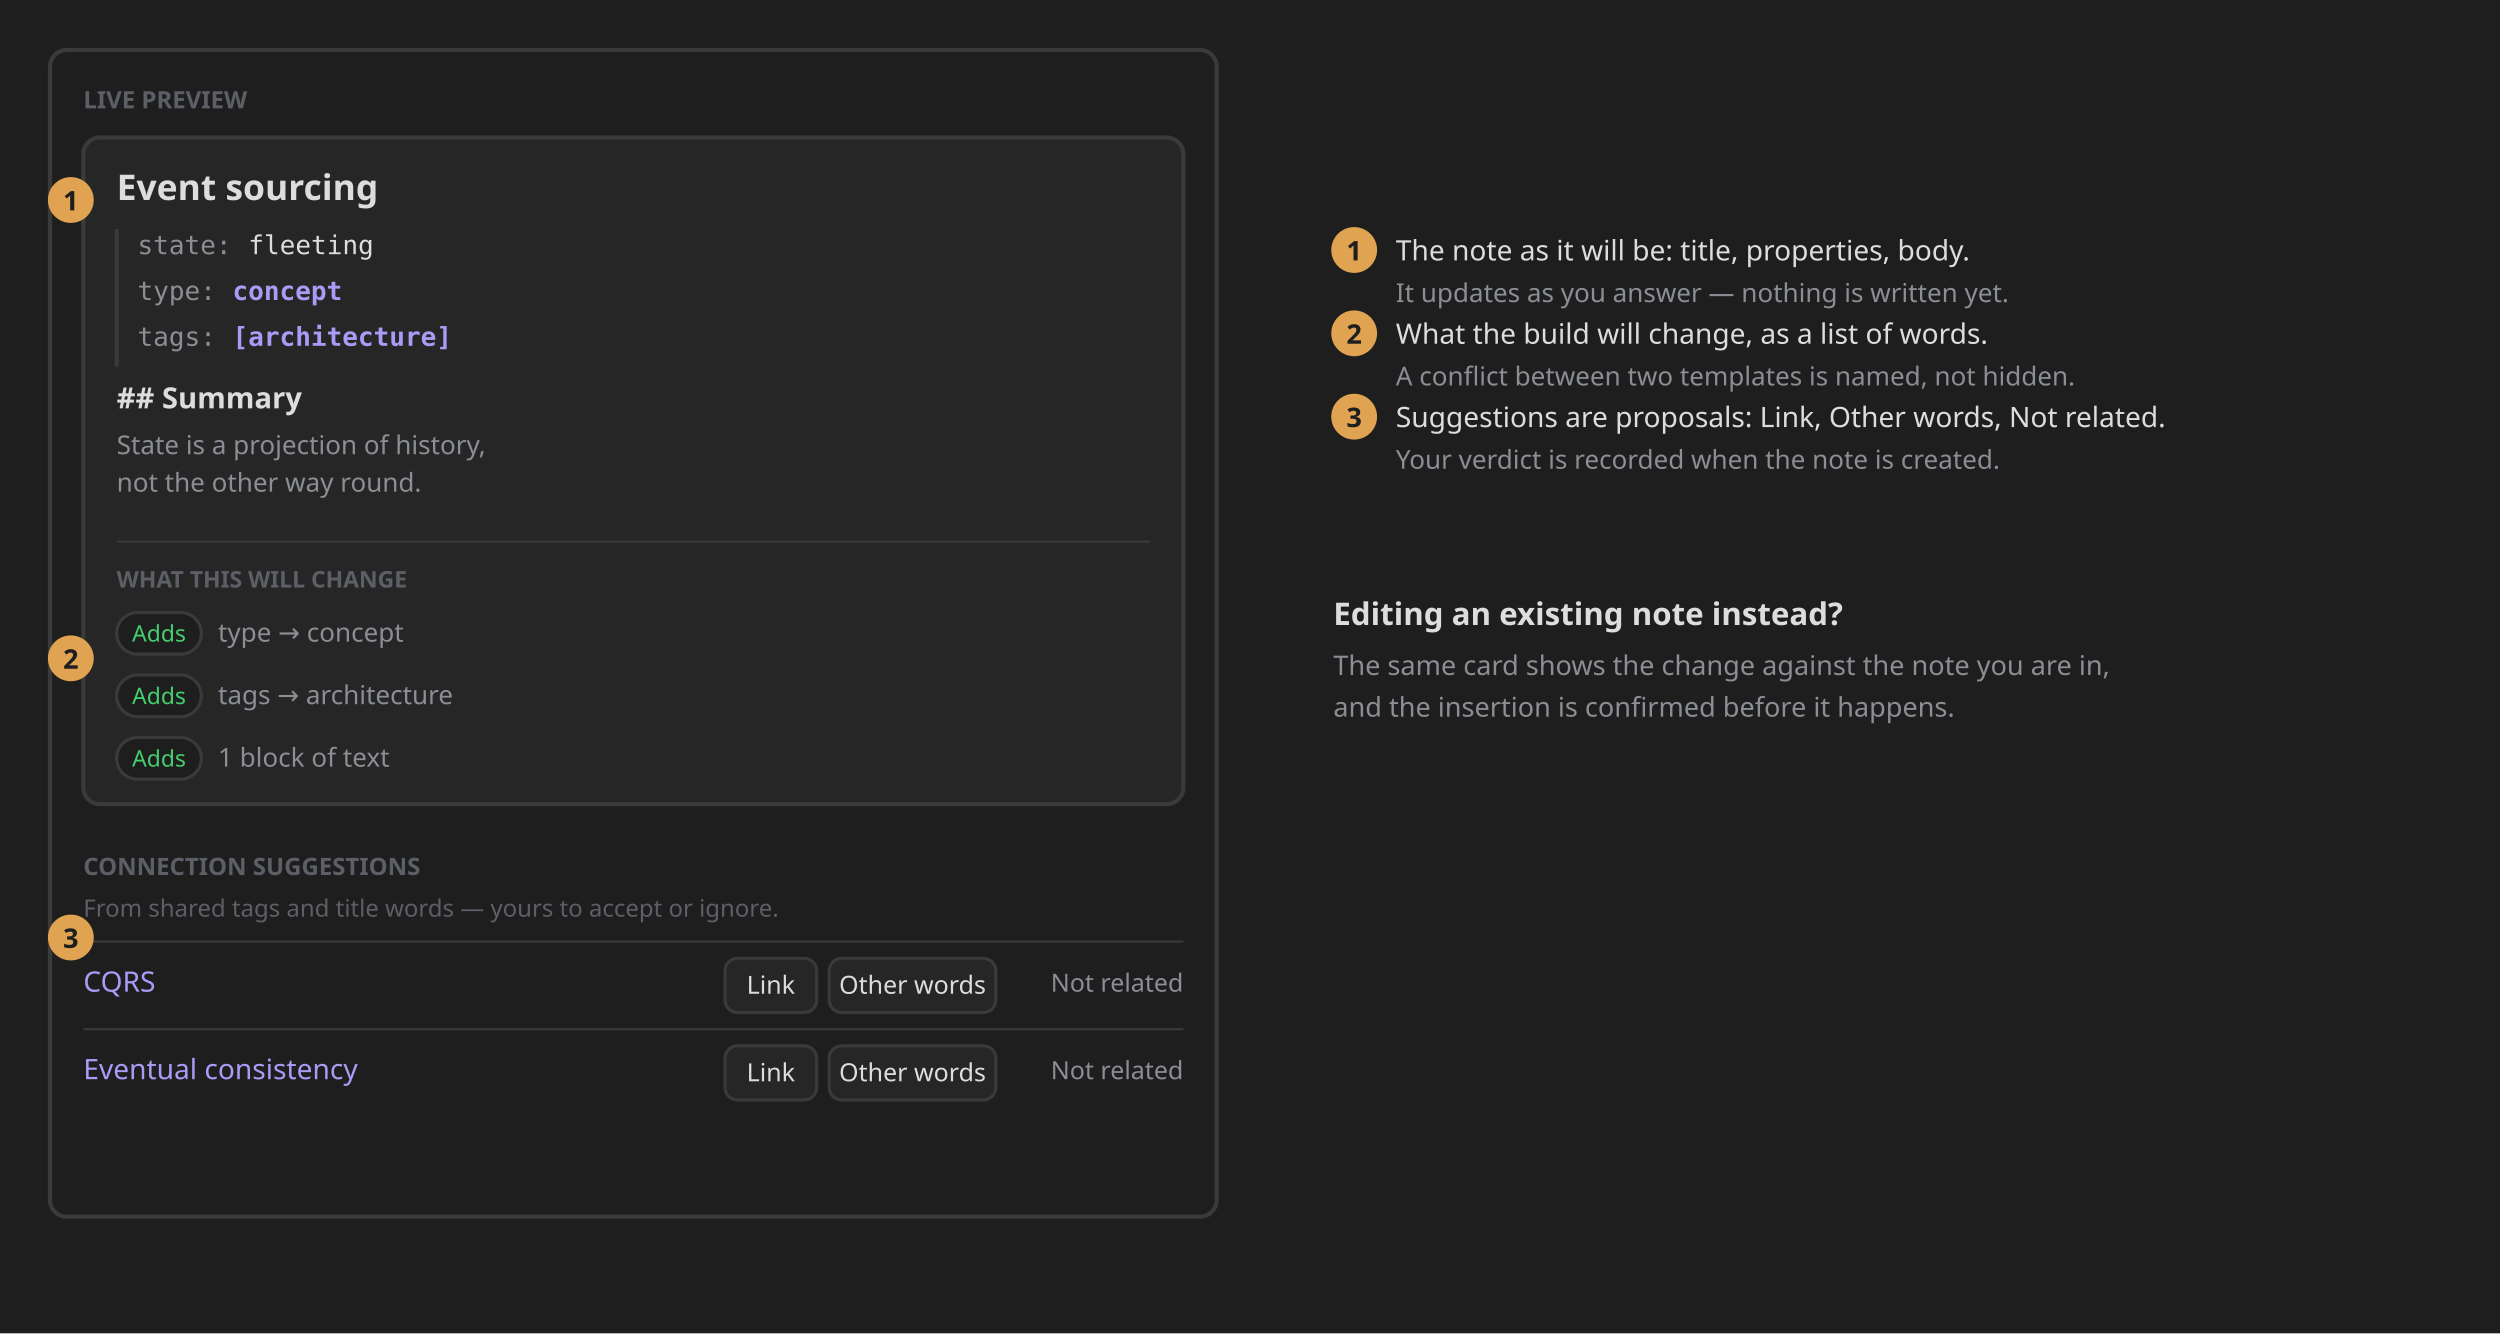
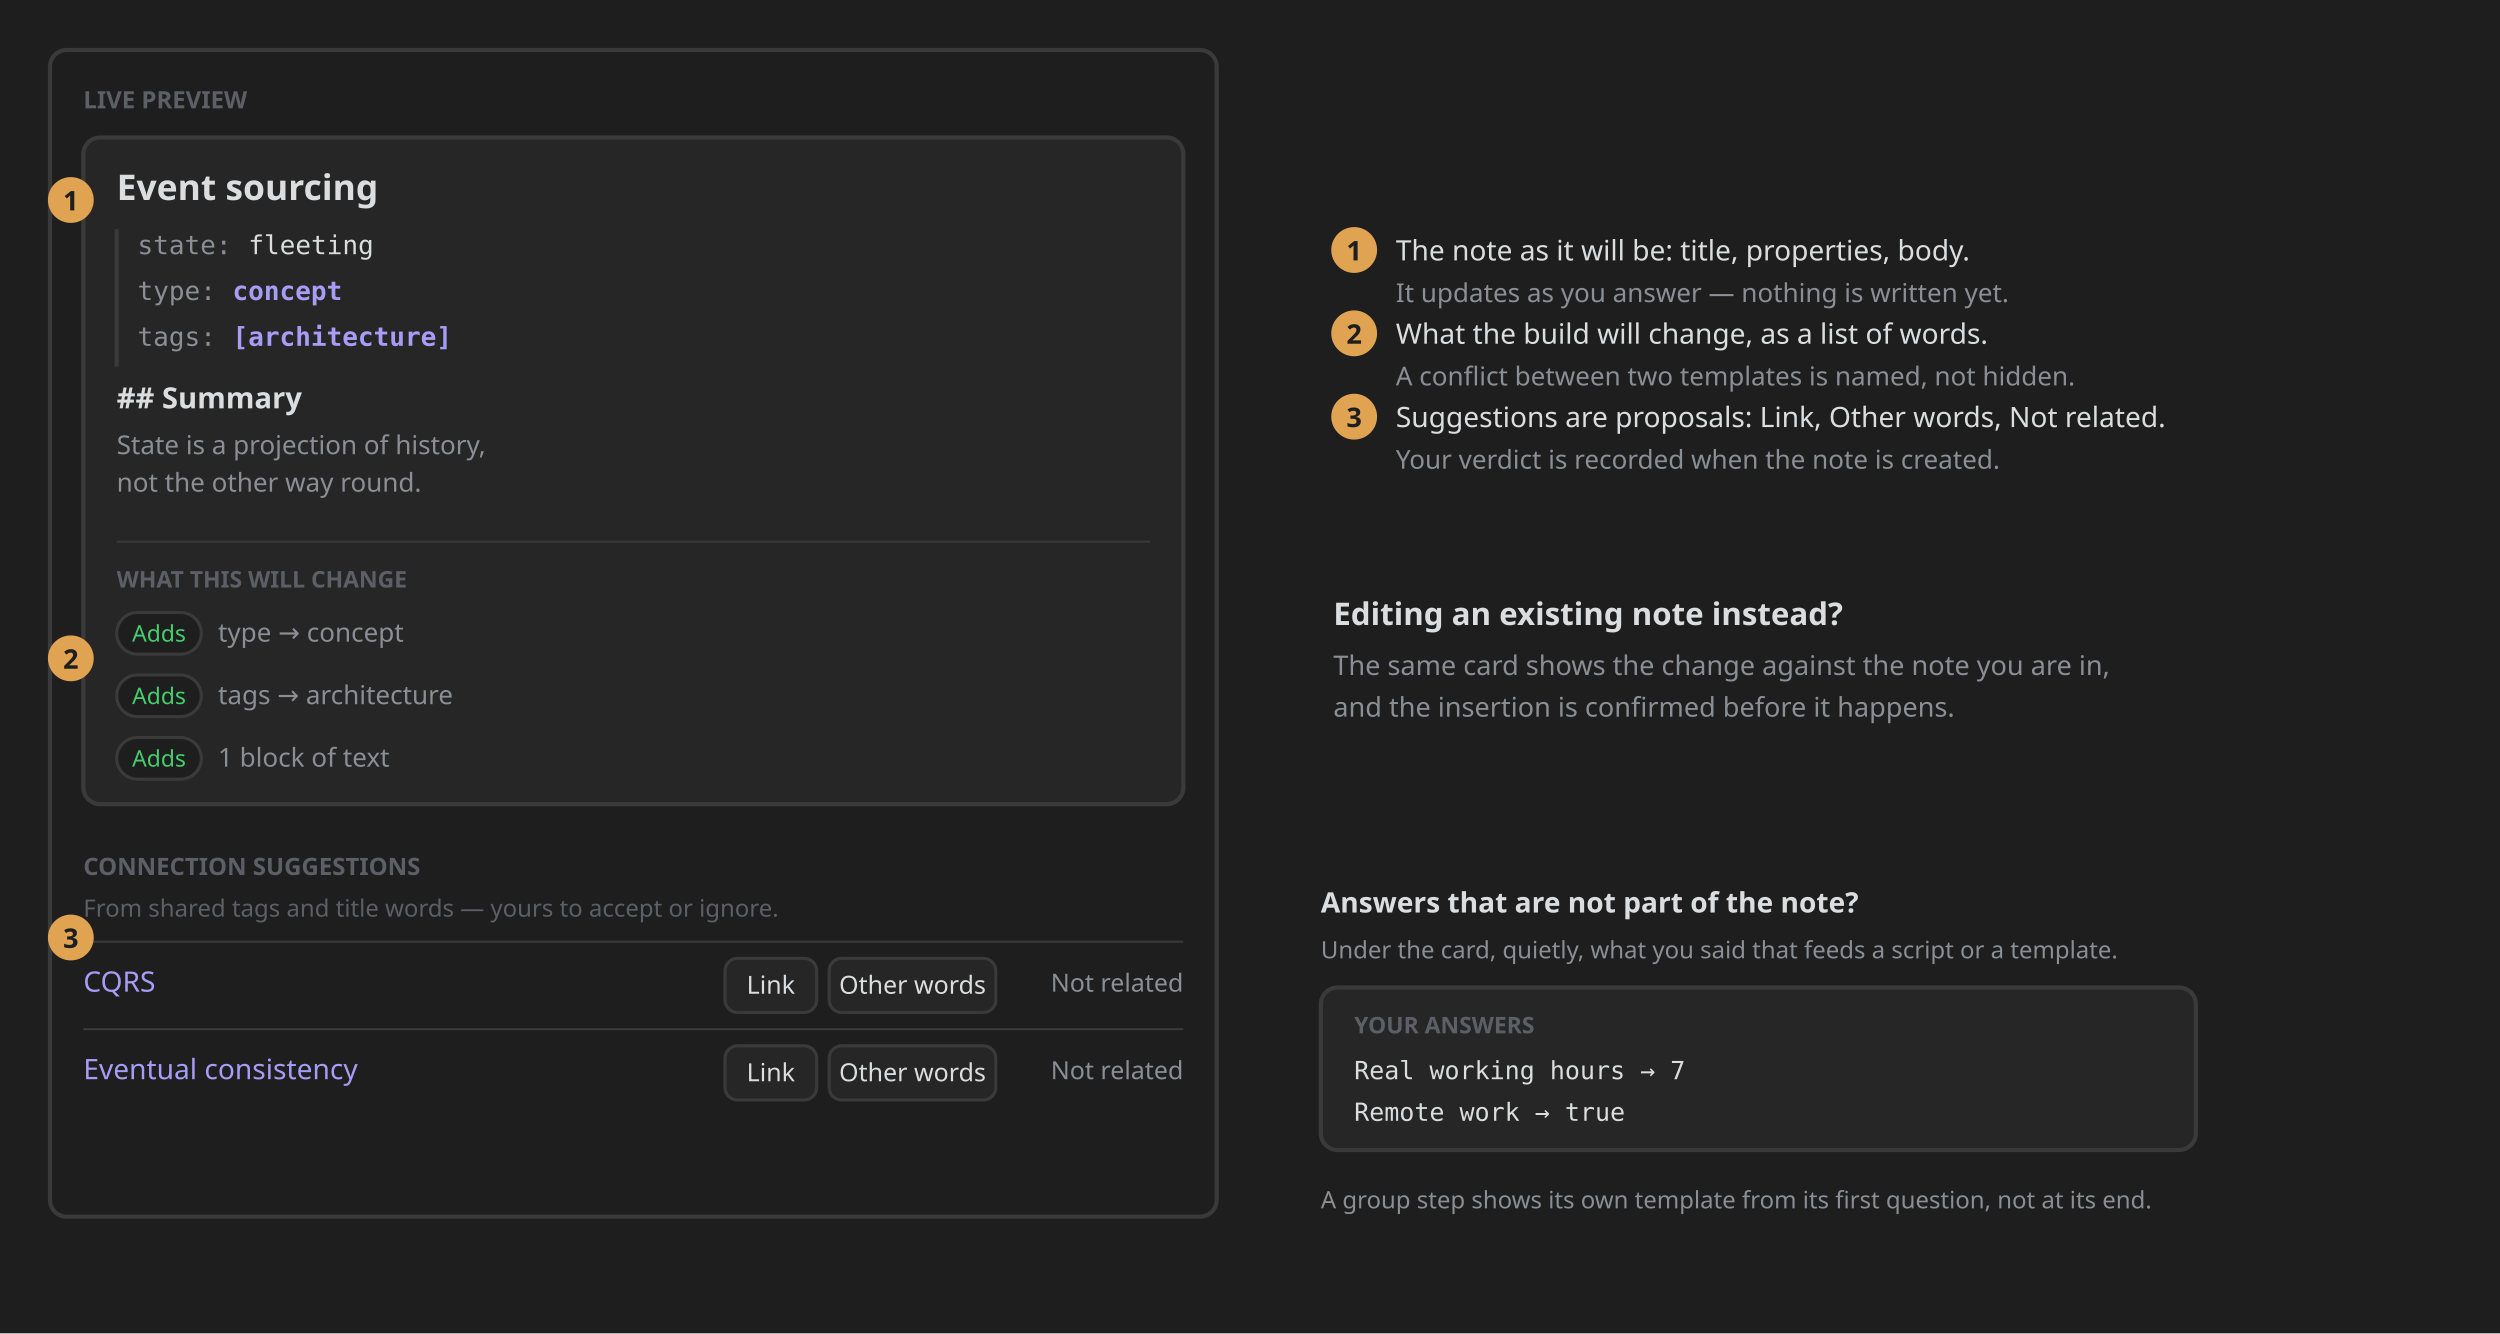
- <svg xmlns="http://www.w3.org/2000/svg" width="1200" height="640" viewBox="0 0 1200 640" role="img" aria-label="The live preview: the note as it will be, what the build will change, and connection suggestions with Link, Other words and Not related">
+ <svg xmlns="http://www.w3.org/2000/svg" width="1200" height="640" viewBox="0 0 1200 640" role="img" aria-label="The live preview: the note as it will be, what the build will change, and connection suggestions with Link, Other words and Not related. Beside it, Your answers: what you answered that is not part of the note — Real working hours 7, Remote work true — and a group step whose own template shows from its first question.">
  <rect width="1200" height="640" fill="#1e1e1e" />
  <rect x="24" y="24" width="560" height="560" rx="8" fill="#1e1e1e" stroke="#3a3a3a" stroke-width="2" />
  <text x="40" y="52" fill="#5c5f66" font-family="sans-serif" font-size="11.5" font-weight="650" text-anchor="start">LIVE PREVIEW</text>
  <rect x="40" y="66" width="528" height="320" rx="8" fill="#262626" stroke="#3a3a3a" stroke-width="2" />
  <text x="56" y="96" fill="#dcddde" font-family="sans-serif" font-size="17" font-weight="650" text-anchor="start">Event sourcing</text>
  <line x1="56" y1="110" x2="56" y2="176" stroke="#3a3a3a" stroke-width="2" />
  <text x="66" y="122" fill="#8b8e94" font-family="monospace" font-size="12.5" font-weight="400" text-anchor="start">state: </text>
  <text x="119.2" y="122" fill="#dcddde" font-family="monospace" font-size="12.5" font-weight="400" text-anchor="start">fleeting</text>
  <text x="66" y="144" fill="#8b8e94" font-family="monospace" font-size="12.5" font-weight="400" text-anchor="start">type: </text>
  <text x="111.6" y="144" fill="#a99cf7" font-family="monospace" font-size="12.5" font-weight="600" text-anchor="start">concept</text>
  <text x="66" y="166" fill="#8b8e94" font-family="monospace" font-size="12.5" font-weight="400" text-anchor="start">tags: </text>
  <text x="111.6" y="166" fill="#a99cf7" font-family="monospace" font-size="12.5" font-weight="600" text-anchor="start">[architecture]</text>
  <text x="56" y="196" fill="#dcddde" font-family="sans-serif" font-size="14" font-weight="650" text-anchor="start">## Summary</text>
  <text x="56" y="218" fill="#8b8e94" font-family="sans-serif" font-size="12.5" font-weight="400" text-anchor="start">State is a projection of history,</text>
  <text x="56" y="236" fill="#8b8e94" font-family="sans-serif" font-size="12.5" font-weight="400" text-anchor="start">not the other way round.</text>
  <line x1="56" y1="260" x2="552" y2="260" stroke="#3a3a3a" stroke-width="1" />
  <text x="56" y="282" fill="#5c5f66" font-family="sans-serif" font-size="11" font-weight="650" text-anchor="start">WHAT THIS WILL CHANGE</text>
  <rect x="56" y="294" width="40.64" height="20" rx="10.0" fill="#1e1e1e" stroke="#3a3a3a" stroke-width="1.5" />
  <text x="76.32" y="307.96" fill="#44cf6e" font-family="sans-serif" font-size="11" font-weight="400" text-anchor="middle">Adds</text>
  <text x="104.64" y="308" fill="#8b8e94" font-family="sans-serif" font-size="12.5" font-weight="400" text-anchor="start">type → concept</text>
  <rect x="56" y="324" width="40.64" height="20" rx="10.0" fill="#1e1e1e" stroke="#3a3a3a" stroke-width="1.5" />
  <text x="76.32" y="337.96" fill="#44cf6e" font-family="sans-serif" font-size="11" font-weight="400" text-anchor="middle">Adds</text>
  <text x="104.64" y="338" fill="#8b8e94" font-family="sans-serif" font-size="12.5" font-weight="400" text-anchor="start">tags → architecture</text>
  <rect x="56" y="354" width="40.64" height="20" rx="10.0" fill="#1e1e1e" stroke="#3a3a3a" stroke-width="1.5" />
  <text x="76.32" y="367.96" fill="#44cf6e" font-family="sans-serif" font-size="11" font-weight="400" text-anchor="middle">Adds</text>
  <text x="104.64" y="368" fill="#8b8e94" font-family="sans-serif" font-size="12.5" font-weight="400" text-anchor="start">1 block of text</text>
  <text x="40" y="420" fill="#5c5f66" font-family="sans-serif" font-size="11.5" font-weight="650" text-anchor="start">CONNECTION SUGGESTIONS</text>
  <text x="40" y="440" fill="#5c5f66" font-family="sans-serif" font-size="11.5" font-weight="400" text-anchor="start">From shared tags and title words — yours to accept or ignore.</text>
  <line x1="40" y1="452" x2="568" y2="452" stroke="#3a3a3a" stroke-width="1" />
  <text x="40" y="476" fill="#a99cf7" font-family="sans-serif" font-size="13.5" font-weight="400" text-anchor="start">CQRS</text>
  <text x="568" y="476" fill="#8b8e94" font-family="sans-serif" font-size="12" font-weight="400" text-anchor="end">Not related</text>
  <rect x="398" y="460" width="80" height="26" rx="6" fill="#262626" stroke="#3a3a3a" stroke-width="1.5" />
  <text x="438" y="477" fill="#dcddde" font-family="sans-serif" font-size="12" font-weight="400" text-anchor="middle">Other words</text>
  <rect x="348" y="460" width="44" height="26" rx="6" fill="#262626" stroke="#3a3a3a" stroke-width="1.5" />
  <text x="370" y="477" fill="#dcddde" font-family="sans-serif" font-size="12" font-weight="400" text-anchor="middle">Link</text>
  <line x1="40" y1="494" x2="568" y2="494" stroke="#3a3a3a" stroke-width="1" />
  <text x="40" y="518" fill="#a99cf7" font-family="sans-serif" font-size="13.5" font-weight="400" text-anchor="start">Eventual consistency</text>
  <text x="568" y="518" fill="#8b8e94" font-family="sans-serif" font-size="12" font-weight="400" text-anchor="end">Not related</text>
  <rect x="398" y="502" width="80" height="26" rx="6" fill="#262626" stroke="#3a3a3a" stroke-width="1.5" />
  <text x="438" y="519" fill="#dcddde" font-family="sans-serif" font-size="12" font-weight="400" text-anchor="middle">Other words</text>
  <rect x="348" y="502" width="44" height="26" rx="6" fill="#262626" stroke="#3a3a3a" stroke-width="1.5" />
  <text x="370" y="519" fill="#dcddde" font-family="sans-serif" font-size="12" font-weight="400" text-anchor="middle">Link</text>
  <circle cx="34" cy="96" r="10" fill="#e0a351" stroke="#e0a351" stroke-width="2" />
  <text x="34" y="101" fill="#1e1e1e" font-family="sans-serif" font-size="13" font-weight="700" text-anchor="middle">1</text>
  <circle cx="34" cy="316" r="10" fill="#e0a351" stroke="#e0a351" stroke-width="2" />
  <text x="34" y="321" fill="#1e1e1e" font-family="sans-serif" font-size="13" font-weight="700" text-anchor="middle">2</text>
  <circle cx="34" cy="450" r="10" fill="#e0a351" stroke="#e0a351" stroke-width="2" />
  <text x="34" y="455" fill="#1e1e1e" font-family="sans-serif" font-size="13" font-weight="700" text-anchor="middle">3</text>
  <circle cx="650" cy="120" r="10" fill="#e0a351" stroke="#e0a351" stroke-width="2" />
  <text x="650" y="125" fill="#1e1e1e" font-family="sans-serif" font-size="13" font-weight="700" text-anchor="middle">1</text>
  <text x="670" y="125" fill="#dcddde" font-family="sans-serif" font-size="13.5" font-weight="400" text-anchor="start">The note as it will be: title, properties, body.</text>
  <circle cx="650" cy="160" r="10" fill="#e0a351" stroke="#e0a351" stroke-width="2" />
  <text x="650" y="165" fill="#1e1e1e" font-family="sans-serif" font-size="13" font-weight="700" text-anchor="middle">2</text>
  <text x="670" y="165" fill="#dcddde" font-family="sans-serif" font-size="13.5" font-weight="400" text-anchor="start">What the build will change, as a list of words.</text>
  <circle cx="650" cy="200" r="10" fill="#e0a351" stroke="#e0a351" stroke-width="2" />
  <text x="650" y="205" fill="#1e1e1e" font-family="sans-serif" font-size="13" font-weight="700" text-anchor="middle">3</text>
  <text x="670" y="205" fill="#dcddde" font-family="sans-serif" font-size="13.5" font-weight="400" text-anchor="start">Suggestions are proposals: Link, Other words, Not related.</text>
  <text x="670" y="145" fill="#8b8e94" font-family="sans-serif" font-size="12.5" font-weight="400" text-anchor="start">It updates as you answer — nothing is written yet.</text>
  <text x="670" y="185" fill="#8b8e94" font-family="sans-serif" font-size="12.5" font-weight="400" text-anchor="start">A conflict between two templates is named, not hidden.</text>
  <text x="670" y="225" fill="#8b8e94" font-family="sans-serif" font-size="12.5" font-weight="400" text-anchor="start">Your verdict is recorded when the note is created.</text>
  <text x="640" y="300" fill="#dcddde" font-family="sans-serif" font-size="15" font-weight="600" text-anchor="start">Editing an existing note instead?</text>
  <text x="640" y="324" fill="#8b8e94" font-family="sans-serif" font-size="13" font-weight="400" text-anchor="start">The same card shows the change against the note you are in,</text>
  <text x="640" y="344" fill="#8b8e94" font-family="sans-serif" font-size="13" font-weight="400" text-anchor="start">and the insertion is confirmed before it happens.</text>
+   <text x="634" y="438" fill="#dcddde" font-family="sans-serif" font-size="13.5" font-weight="650" text-anchor="start">Answers that are not part of the note?</text>
+   <text x="634" y="460" fill="#8b8e94" font-family="sans-serif" font-size="11.5" font-weight="400" text-anchor="start">Under the card, quietly, what you said that feeds a script or a template.</text>
+   <rect x="634" y="474" width="420" height="78" rx="8" fill="#262626" stroke="#3a3a3a" stroke-width="2" />
+   <text x="650" y="496" fill="#5c5f66" font-family="sans-serif" font-size="11" font-weight="650" text-anchor="start">YOUR ANSWERS</text>
+   <text x="650" y="518" fill="#dcddde" font-family="monospace" font-size="12" font-weight="400" text-anchor="start">Real working hours → 7</text>
+   <text x="650" y="538" fill="#dcddde" font-family="monospace" font-size="12" font-weight="400" text-anchor="start">Remote work → true</text>
+   <text x="634" y="580" fill="#8b8e94" font-family="sans-serif" font-size="11.5" font-weight="400" text-anchor="start">A group step shows its own template from its first question, not at its end.</text>
</svg>
